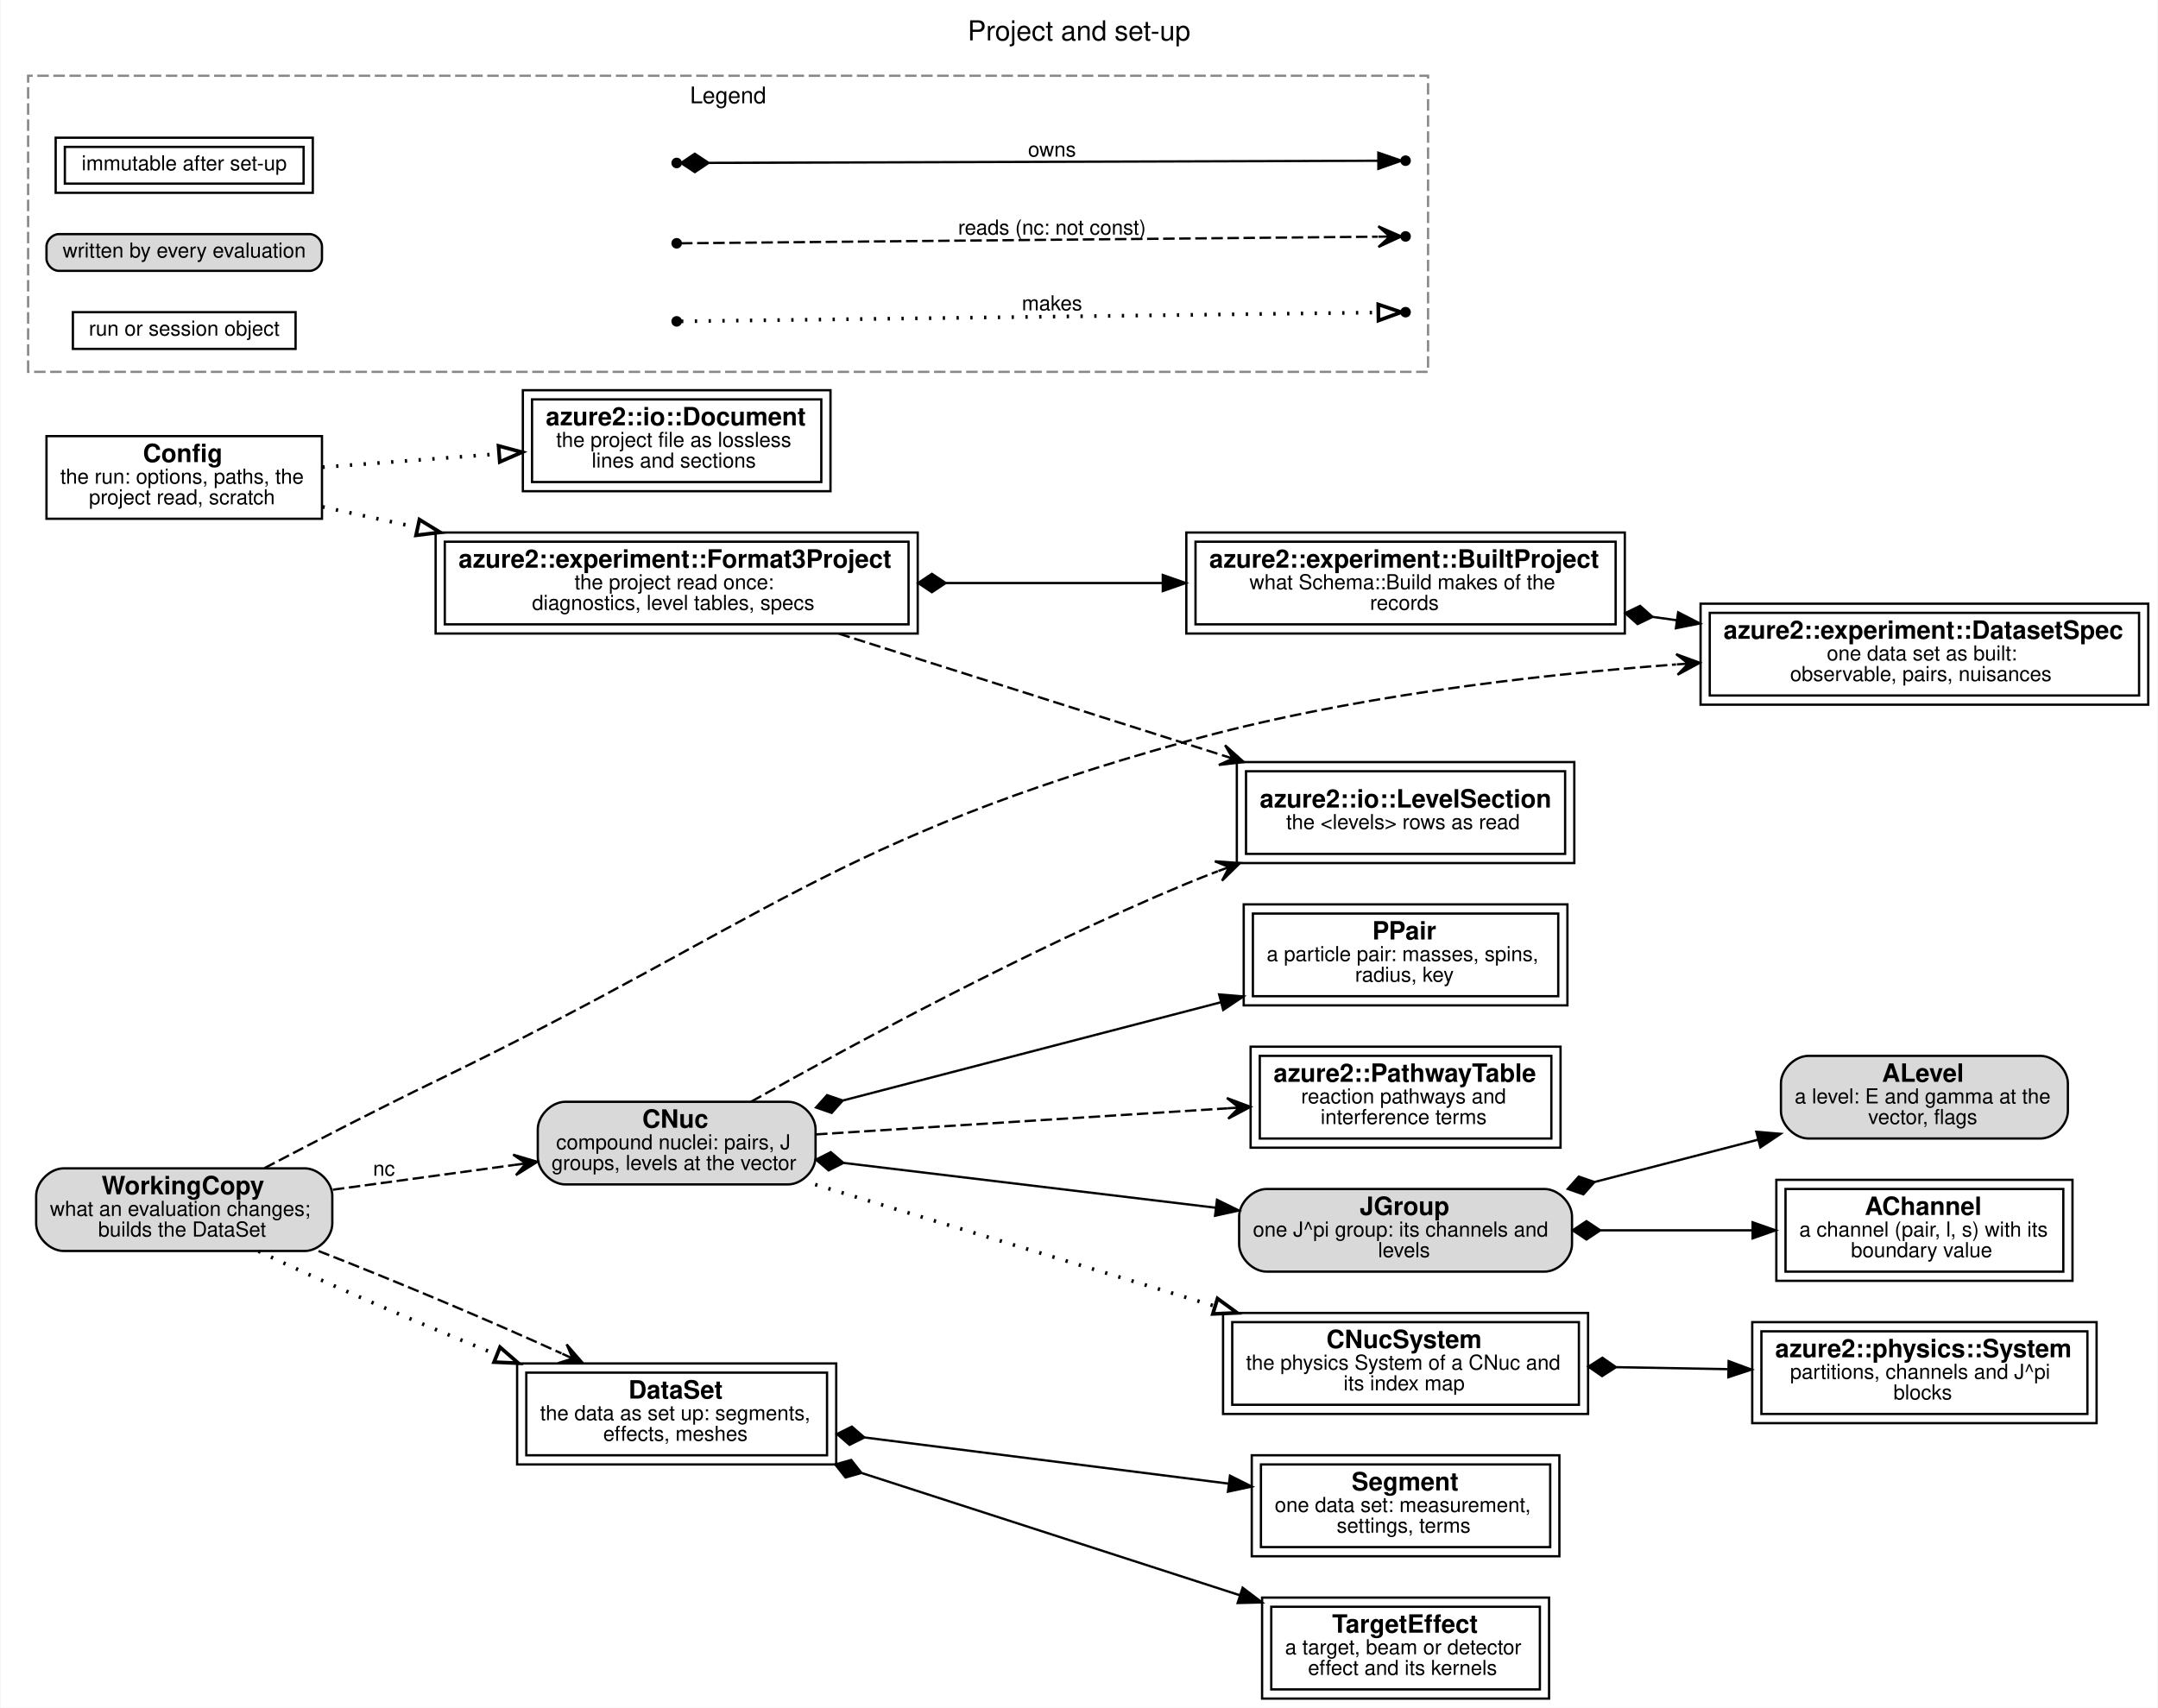
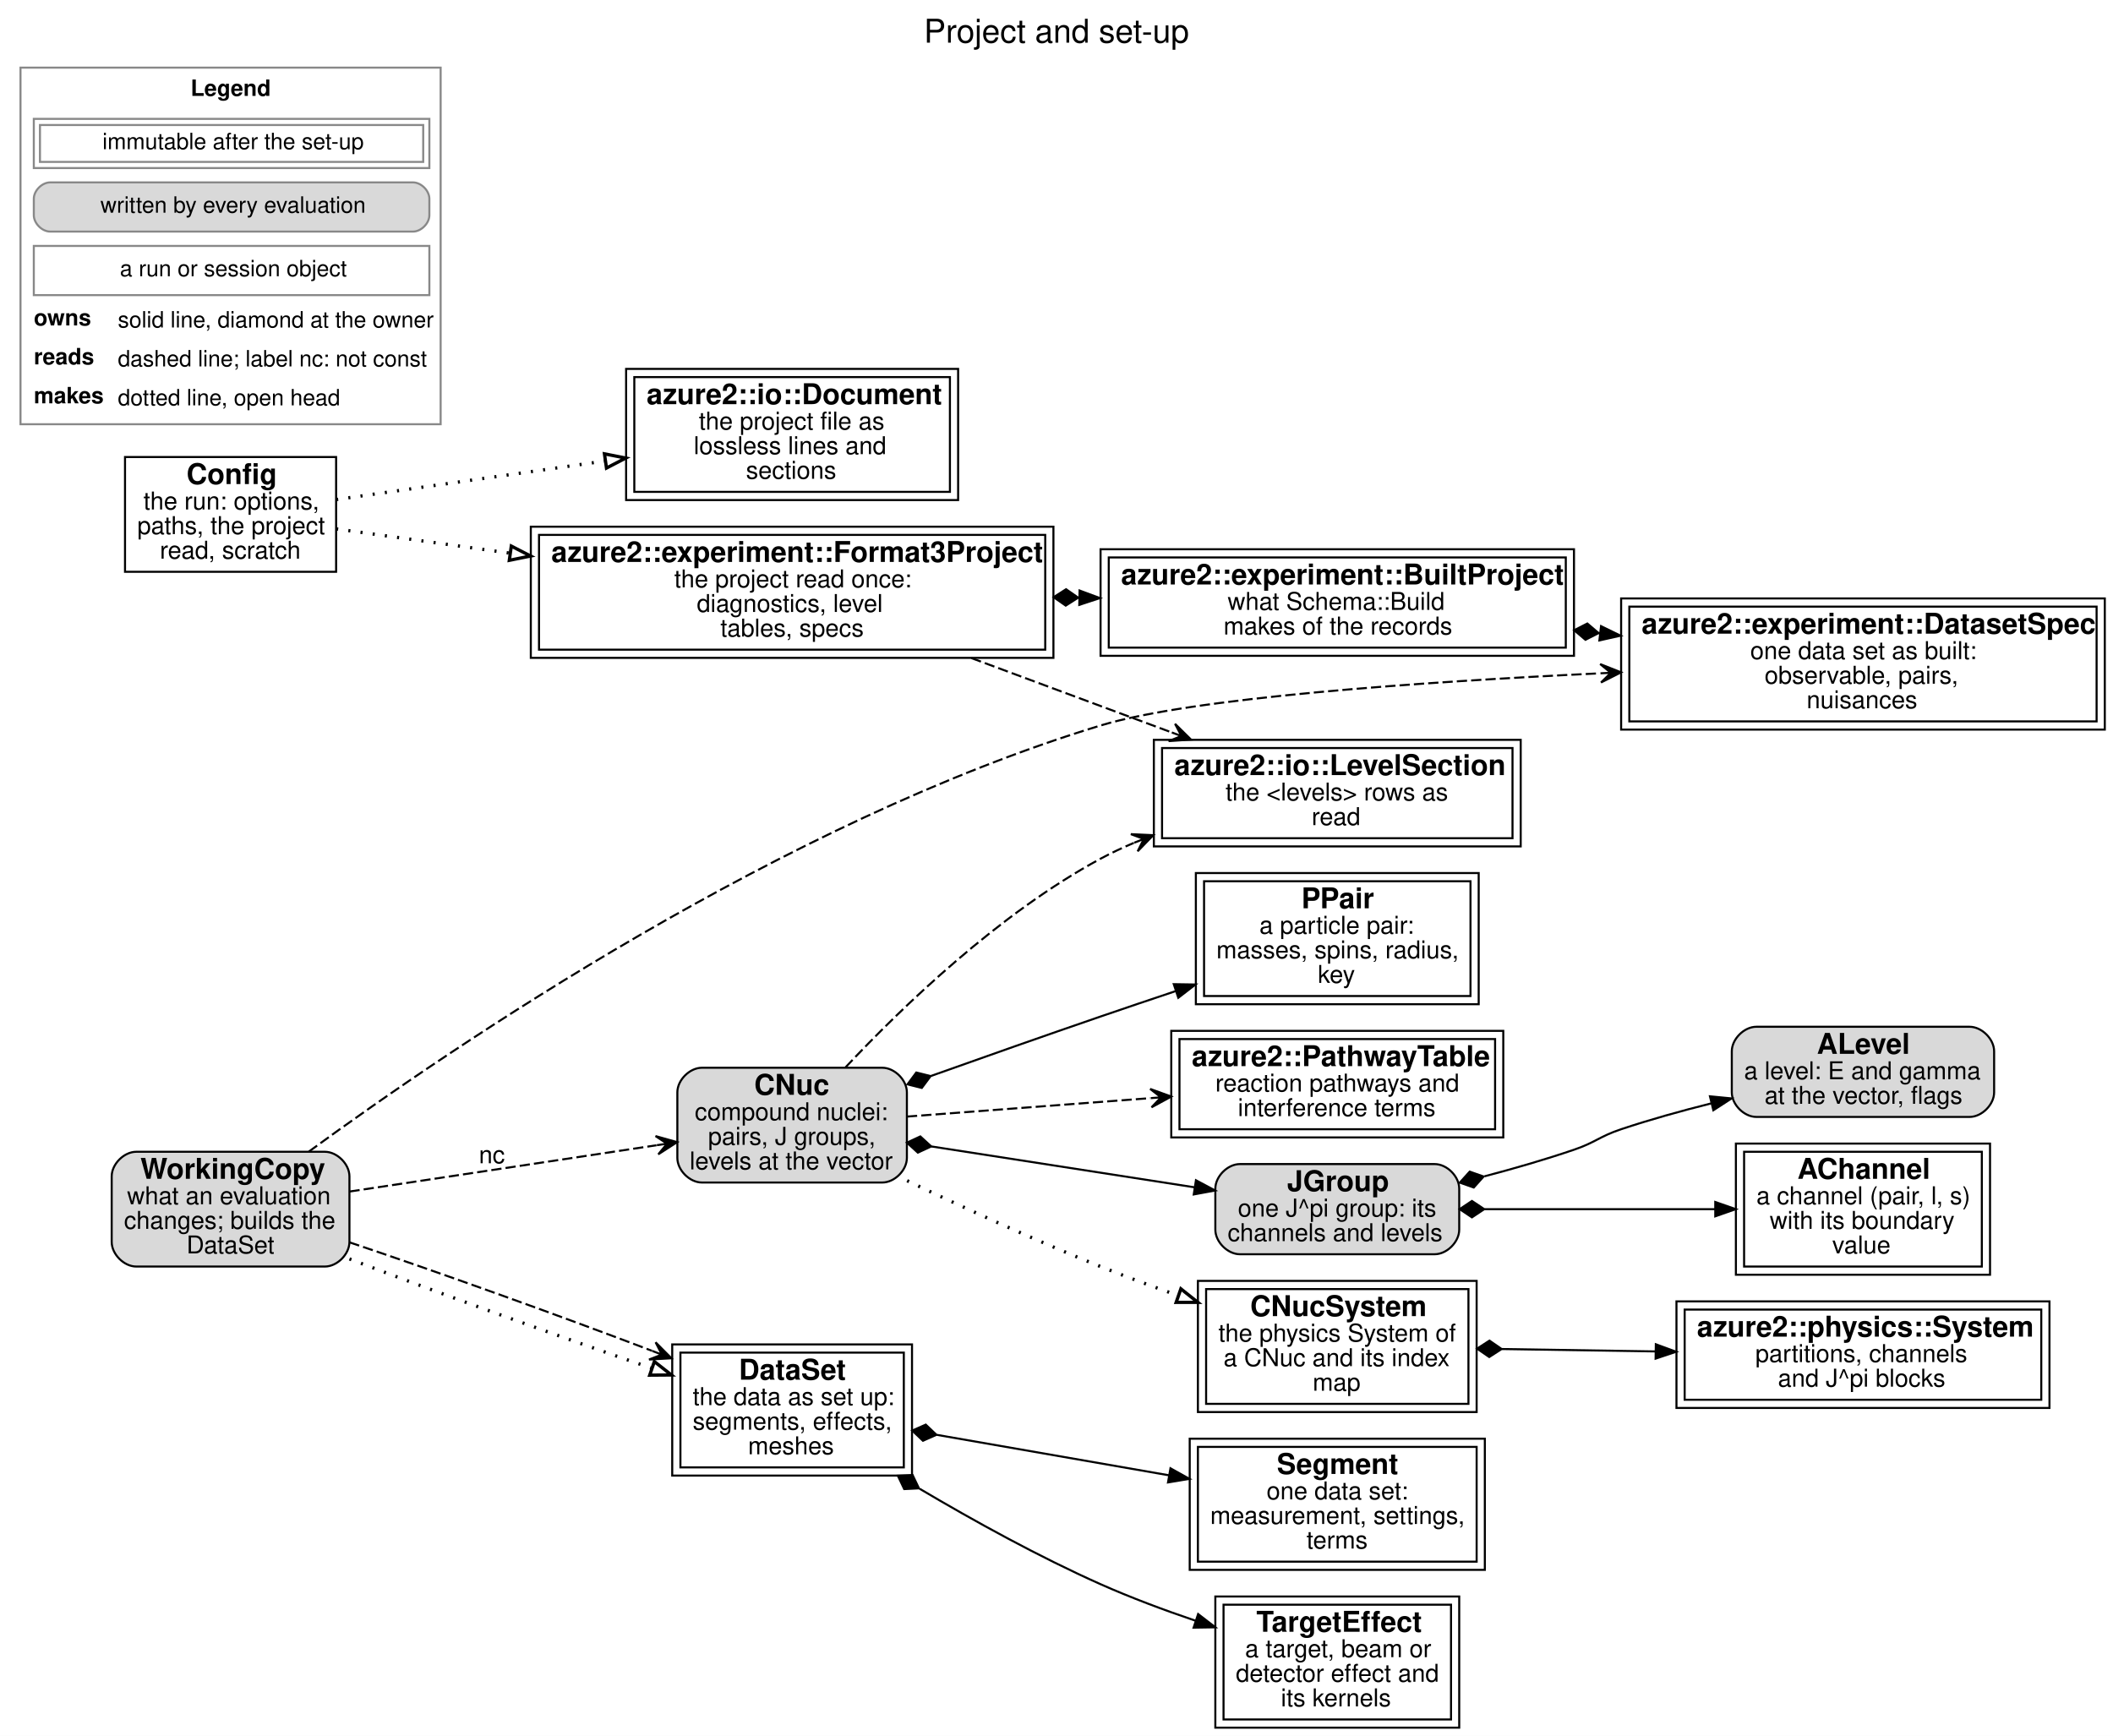
- <svg xmlns="http://www.w3.org/2000/svg" width="940pt" height="744pt" viewBox="0.00 0.00 939.50 744.00">
-   <g id="graph0" class="graph" transform="scale(1 1) rotate(0) translate(4 740)">
-     <polygon fill="white" stroke="transparent" points="-4,4 -4,-740 935.5,-740 935.5,4 -4,4" />
-     <text text-anchor="middle" x="465.75" y="-722.4" font-family="Helvetica" font-size="12.00">Project and set-up</text>
-     <g id="clust1" class="cluster">
-       <polygon fill="none" stroke="#888888" stroke-dasharray="5,2" points="8,-578 8,-707 617.8,-707 617.8,-578 8,-578" />
-       <text text-anchor="middle" x="312.9" y="-695" font-family="Helvetica" font-size="10.00">Legend</text>
-     </g>
+ <svg xmlns="http://www.w3.org/2000/svg" width="1031pt" height="847pt" viewBox="0.00 0.00 1031.00 847.00">
+   <g id="graph0" class="graph" transform="scale(1 1) rotate(0) translate(4 843)">
+     <polygon fill="white" stroke="transparent" points="-4,4 -4,-843 1027,-843 1027,4 -4,4" />
+     <text text-anchor="middle" x="511.5" y="-822.2" font-family="Helvetica" font-size="16.00">Project and set-up</text>
    <g id="node1" class="node">
-       <polygon fill="white" stroke="black" points="353.5,-566 227.5,-566 227.5,-530 353.5,-530 353.5,-566" />
-       <polygon fill="none" stroke="black" points="357.5,-570 223.5,-570 223.5,-526 357.5,-526 357.5,-570" />
-       <text text-anchor="start" x="233.5" y="-554.7" font-family="Helvetica" font-weight="bold" font-size="11.00">azure2::io::Document</text>
-       <text text-anchor="start" x="238" y="-545.3" font-family="Helvetica" font-size="9.00">the project file as lossless</text>
-       <text text-anchor="start" x="253.5" y="-536.3" font-family="Helvetica" font-size="9.00">lines and sections</text>
+       <polygon fill="white" stroke="black" points="459.5,-659 305.5,-659 305.5,-603 459.5,-603 459.5,-659" />
+       <polygon fill="none" stroke="black" points="463.5,-663 301.5,-663 301.5,-599 463.5,-599 463.5,-663" />
+       <text text-anchor="start" x="311.5" y="-645.8" font-family="Helvetica" font-weight="bold" font-size="14.00">azure2::io::Document</text>
+       <text text-anchor="start" x="337" y="-633.4" font-family="Helvetica" font-size="12.00">the project file as</text>
+       <text text-anchor="start" x="334.5" y="-621.4" font-family="Helvetica" font-size="12.00">lossless lines and</text>
+       <text text-anchor="start" x="360" y="-609.4" font-family="Helvetica" font-size="12.00">sections</text>
    </g>
    <g id="node2" class="node">
-       <polygon fill="white" stroke="black" points="677.5,-404 538.5,-404 538.5,-368 677.5,-368 677.5,-404" />
-       <polygon fill="none" stroke="black" points="681.5,-408 534.5,-408 534.5,-364 681.5,-364 681.5,-408" />
-       <text text-anchor="start" x="544.5" y="-388.2" font-family="Helvetica" font-weight="bold" font-size="11.00">azure2::io::LevelSection</text>
-       <text text-anchor="start" x="556" y="-378.8" font-family="Helvetica" font-size="9.00">the &lt;levels&gt; rows as read</text>
+       <polygon fill="white" stroke="black" points="734,-478 563,-478 563,-434 734,-434 734,-478" />
+       <polygon fill="none" stroke="black" points="738,-482 559,-482 559,-430 738,-430 738,-482" />
+       <text text-anchor="start" x="569" y="-464.8" font-family="Helvetica" font-weight="bold" font-size="14.00">azure2::io::LevelSection</text>
+       <text text-anchor="start" x="594" y="-452.4" font-family="Helvetica" font-size="12.00">the &lt;levels&gt; rows as</text>
+       <text text-anchor="start" x="636" y="-440.4" font-family="Helvetica" font-size="12.00">read</text>
    </g>
    <g id="node3" class="node">
-       <polygon fill="white" stroke="black" points="391.5,-504 189.5,-504 189.5,-468 391.5,-468 391.5,-504" />
-       <polygon fill="none" stroke="black" points="395.5,-508 185.5,-508 185.5,-464 395.5,-464 395.5,-508" />
-       <text text-anchor="start" x="195.5" y="-492.7" font-family="Helvetica" font-weight="bold" font-size="11.00">azure2::experiment::Format3Project</text>
-       <text text-anchor="start" x="246" y="-483.3" font-family="Helvetica" font-size="9.00">the project read once:</text>
-       <text text-anchor="start" x="227.5" y="-474.3" font-family="Helvetica" font-size="9.00">diagnostics, level tables, specs</text>
+       <polygon fill="white" stroke="black" points="506,-582 259,-582 259,-526 506,-526 506,-582" />
+       <polygon fill="none" stroke="black" points="510,-586 255,-586 255,-522 510,-522 510,-586" />
+       <text text-anchor="start" x="265" y="-568.8" font-family="Helvetica" font-weight="bold" font-size="14.00">azure2::experiment::Format3Project</text>
+       <text text-anchor="start" x="325" y="-556.4" font-family="Helvetica" font-size="12.00">the project read once:</text>
+       <text text-anchor="start" x="336" y="-544.4" font-family="Helvetica" font-size="12.00">diagnostics, level</text>
+       <text text-anchor="start" x="347.5" y="-532.4" font-family="Helvetica" font-size="12.00">tables, specs</text>
    </g>
    <g id="edge3" class="edge">
-       <path fill="none" stroke="black" stroke-dasharray="5,2" d="M361.13,-463.93C410.4,-448.31 476.55,-427.35 527.83,-411.09" />
-       <polygon fill="black" stroke="black" points="537.55,-408.01 529.38,-415.32 532.78,-409.52 528.02,-411.03 528.02,-411.03 528.02,-411.03 532.78,-409.52 526.66,-406.74 537.55,-408.01 537.55,-408.01" />
+       <path fill="none" stroke="black" stroke-dasharray="5,2" d="M469.94,-521.91C501.42,-510.23 536.85,-497.08 567.72,-485.61" />
+       <polygon fill="black" stroke="black" points="577.15,-482.12 569.34,-489.81 572.46,-483.86 567.77,-485.6 567.77,-485.6 567.77,-485.6 572.46,-483.86 566.21,-481.38 577.15,-482.12 577.15,-482.12" />
    </g>
    <g id="node4" class="node">
-       <polygon fill="white" stroke="black" points="699.5,-504 516.5,-504 516.5,-468 699.5,-468 699.5,-504" />
-       <polygon fill="none" stroke="black" points="703.5,-508 512.5,-508 512.5,-464 703.5,-464 703.5,-508" />
-       <text text-anchor="start" x="522.5" y="-492.7" font-family="Helvetica" font-weight="bold" font-size="11.00">azure2::experiment::BuiltProject</text>
-       <text text-anchor="start" x="540" y="-483.3" font-family="Helvetica" font-size="9.00">what Schema::Build makes of the</text>
-       <text text-anchor="start" x="592.5" y="-474.3" font-family="Helvetica" font-size="9.00">records</text>
+       <polygon fill="white" stroke="black" points="760,-571 537,-571 537,-527 760,-527 760,-571" />
+       <polygon fill="none" stroke="black" points="764,-575 533,-575 533,-523 764,-523 764,-575" />
+       <text text-anchor="start" x="543" y="-557.8" font-family="Helvetica" font-weight="bold" font-size="14.00">azure2::experiment::BuiltProject</text>
+       <text text-anchor="start" x="595" y="-545.4" font-family="Helvetica" font-size="12.00">what Schema::Build</text>
+       <text text-anchor="start" x="593" y="-533.4" font-family="Helvetica" font-size="12.00">makes of the records</text>
    </g>
    <g id="edge4" class="edge">
-       <path fill="none" stroke="black" d="M407.72,-486C438.63,-486 471.83,-486 502.1,-486" />
-       <polygon fill="black" stroke="black" points="407.68,-486 401.68,-490 395.68,-486 401.68,-482 407.68,-486" />
-       <polygon fill="black" stroke="black" points="502.25,-489.5 512.25,-486 502.25,-482.5 502.25,-489.5" />
+       <path fill="none" stroke="black" d="M522.11,-551.37C522.22,-551.37 522.33,-551.37 522.45,-551.37" />
+       <polygon fill="black" stroke="black" points="522.09,-551.38 516.16,-555.49 510.09,-551.6 516.01,-547.49 522.09,-551.38" />
+       <polygon fill="black" stroke="black" points="522.76,-554.86 532.69,-551.17 522.62,-547.86 522.76,-554.86" />
    </g>
    <g id="node5" class="node">
-       <polygon fill="white" stroke="black" points="927.5,-473 740.5,-473 740.5,-437 927.5,-437 927.5,-473" />
-       <polygon fill="none" stroke="black" points="931.5,-477 736.5,-477 736.5,-433 931.5,-433 931.5,-477" />
-       <text text-anchor="start" x="746.5" y="-461.7" font-family="Helvetica" font-weight="bold" font-size="11.00">azure2::experiment::DatasetSpec</text>
-       <text text-anchor="start" x="791.5" y="-452.3" font-family="Helvetica" font-size="9.00">one data set as built:</text>
-       <text text-anchor="start" x="775.5" y="-443.3" font-family="Helvetica" font-size="9.00">observable, pairs, nuisances</text>
+       <polygon fill="white" stroke="black" points="1019,-547 791,-547 791,-491 1019,-491 1019,-547" />
+       <polygon fill="none" stroke="black" points="1023,-551 787,-551 787,-487 1023,-487 1023,-551" />
+       <text text-anchor="start" x="797" y="-533.8" font-family="Helvetica" font-weight="bold" font-size="14.00">azure2::experiment::DatasetSpec</text>
+       <text text-anchor="start" x="850" y="-521.4" font-family="Helvetica" font-size="12.00">one data set as built:</text>
+       <text text-anchor="start" x="857" y="-509.4" font-family="Helvetica" font-size="12.00">observable, pairs,</text>
+       <text text-anchor="start" x="877.5" y="-497.4" font-family="Helvetica" font-size="12.00">nuisances</text>
    </g>
    <g id="edge5" class="edge">
-       <path fill="none" stroke="black" d="M715.58,-471.25C719.12,-470.76 722.67,-470.27 726.21,-469.78" />
-       <polygon fill="black" stroke="black" points="715.56,-471.25 710.16,-476.04 703.67,-472.9 709.07,-468.11 715.56,-471.25" />
-       <polygon fill="black" stroke="black" points="726.73,-473.24 736.16,-468.4 725.77,-466.31 726.73,-473.24" />
+       <path fill="none" stroke="black" d="M776.11,-534.08C776.33,-534.05 776.56,-534.02 776.78,-534" />
+       <polygon fill="black" stroke="black" points="776.01,-534.09 770.52,-538.76 764.09,-535.49 769.58,-530.82 776.01,-534.09" />
+       <polygon fill="black" stroke="black" points="777.2,-537.47 786.73,-532.82 776.39,-530.52 777.2,-537.47" />
    </g>
    <g id="node6" class="node">
-       <polygon fill="white" stroke="black" points="136,-550 16,-550 16,-514 136,-514 136,-550" />
-       <text text-anchor="start" x="58" y="-538.7" font-family="Helvetica" font-weight="bold" font-size="11.00">Config</text>
-       <text text-anchor="start" x="22" y="-529.3" font-family="Helvetica" font-size="9.00">the run: options, paths, the</text>
-       <text text-anchor="start" x="34.5" y="-520.3" font-family="Helvetica" font-size="9.00">project read, scratch</text>
+       <polygon fill="white" stroke="black" points="160,-620 57,-620 57,-564 160,-564 160,-620" />
+       <text text-anchor="start" x="87" y="-606.8" font-family="Helvetica" font-weight="bold" font-size="14.00">Config</text>
+       <text text-anchor="start" x="66" y="-594.4" font-family="Helvetica" font-size="12.00">the run: options,</text>
+       <text text-anchor="start" x="63" y="-582.4" font-family="Helvetica" font-size="12.00">paths, the project</text>
+       <text text-anchor="start" x="74" y="-570.4" font-family="Helvetica" font-size="12.00">read, scratch</text>
    </g>
    <g id="edge1" class="edge">
-       <path fill="none" stroke="black" stroke-width="1.6" stroke-dasharray="1,5" d="M136.19,-536.46C159.94,-538.24 187.61,-540.33 212.86,-542.23" />
-       <polygon fill="none" stroke="black" stroke-width="1.6" points="212.91,-545.74 223.15,-543 213.44,-538.76 212.91,-545.74" />
+       <path fill="none" stroke="black" stroke-width="1.6" stroke-dasharray="1,5" d="M160.02,-599.24C196.8,-604.52 247.59,-611.8 291.26,-618.06" />
+       <polygon fill="none" stroke="black" stroke-width="1.6" points="290.93,-621.55 301.32,-619.5 291.92,-614.62 290.93,-621.55" />
    </g>
    <g id="edge2" class="edge">
-       <path fill="none" stroke="black" stroke-width="1.6" stroke-dasharray="1,5" d="M136.19,-519.19C149.16,-516.38 163.31,-513.32 177.59,-510.23" />
-       <polygon fill="none" stroke="black" stroke-width="1.6" points="178.45,-513.62 187.49,-508.08 176.97,-506.78 178.45,-513.62" />
+       <path fill="none" stroke="black" stroke-width="1.6" stroke-dasharray="1,5" d="M160.02,-584.94C184.18,-581.57 214.38,-577.35 244.65,-573.12" />
+       <polygon fill="none" stroke="black" stroke-width="1.6" points="245.48,-576.54 254.9,-571.69 244.51,-569.6 245.48,-576.54" />
    </g>
    <g id="node7" class="node">
-       <path fill="#d9d9d9" stroke="black" d="M339,-260C339,-260 242,-260 242,-260 236,-260 230,-254 230,-248 230,-248 230,-236 230,-236 230,-230 236,-224 242,-224 242,-224 339,-224 339,-224 345,-224 351,-230 351,-236 351,-236 351,-248 351,-248 351,-254 345,-260 339,-260" />
-       <text text-anchor="start" x="275.5" y="-248.7" font-family="Helvetica" font-weight="bold" font-size="11.00">CNuc</text>
-       <text text-anchor="start" x="238" y="-239.3" font-family="Helvetica" font-size="9.00">compound nuclei: pairs, J</text>
-       <text text-anchor="start" x="236" y="-230.3" font-family="Helvetica" font-size="9.00">groups, levels at the vector</text>
+       <path fill="#d9d9d9" stroke="black" d="M426.5,-322C426.5,-322 338.5,-322 338.5,-322 332.5,-322 326.5,-316 326.5,-310 326.5,-310 326.5,-278 326.5,-278 326.5,-272 332.5,-266 338.5,-266 338.5,-266 426.5,-266 426.5,-266 432.5,-266 438.5,-272 438.5,-278 438.5,-278 438.5,-310 438.5,-310 438.5,-316 432.5,-322 426.5,-322" />
+       <text text-anchor="start" x="364" y="-308.8" font-family="Helvetica" font-weight="bold" font-size="14.00">CNuc</text>
+       <text text-anchor="start" x="335" y="-296.4" font-family="Helvetica" font-size="12.00">compound nuclei:</text>
+       <text text-anchor="start" x="341.5" y="-284.4" font-family="Helvetica" font-size="12.00">pairs, J groups,</text>
+       <text text-anchor="start" x="332.5" y="-272.4" font-family="Helvetica" font-size="12.00">levels at the vector</text>
    </g>
    <g id="edge6" class="edge">
-       <path fill="none" stroke="black" stroke-dasharray="5,2" d="M322.97,-260.07C365.18,-283.84 442.89,-325.99 512.5,-355 516.95,-356.85 521.55,-358.67 526.22,-360.44" />
-       <polygon fill="black" stroke="black" points="535.86,-363.99 524.93,-364.76 531.17,-362.26 526.48,-360.54 526.48,-360.54 526.48,-360.54 531.17,-362.26 528.04,-356.31 535.86,-363.99 535.86,-363.99" />
+       <path fill="none" stroke="black" stroke-dasharray="5,2" d="M408.56,-322.21C436.24,-351.7 483.49,-397.33 533,-424 538.18,-426.79 543.63,-429.36 549.22,-431.71" />
+       <polygon fill="black" stroke="black" points="558.73,-435.48 547.78,-435.98 554.09,-433.64 549.44,-431.8 549.44,-431.8 549.44,-431.8 554.09,-433.64 551.1,-427.62 558.73,-435.48 558.73,-435.48" />
    </g>
    <g id="node8" class="node">
-       <polygon fill="white" stroke="black" points="674.5,-342 541.5,-342 541.5,-306 674.5,-306 674.5,-342" />
-       <polygon fill="none" stroke="black" points="678.5,-346 537.5,-346 537.5,-302 678.5,-302 678.5,-346" />
-       <text text-anchor="start" x="593.5" y="-330.7" font-family="Helvetica" font-weight="bold" font-size="11.00">PPair</text>
-       <text text-anchor="start" x="547.5" y="-321.3" font-family="Helvetica" font-size="9.00">a particle pair: masses, spins,</text>
-       <text text-anchor="start" x="586" y="-312.3" font-family="Helvetica" font-size="9.00">radius, key</text>
+       <polygon fill="white" stroke="black" points="713.5,-413 583.5,-413 583.5,-357 713.5,-357 713.5,-413" />
+       <polygon fill="none" stroke="black" points="717.5,-417 579.5,-417 579.5,-353 717.5,-353 717.5,-417" />
+       <text text-anchor="start" x="631" y="-399.8" font-family="Helvetica" font-weight="bold" font-size="14.00">PPair</text>
+       <text text-anchor="start" x="610.5" y="-387.4" font-family="Helvetica" font-size="12.00">a particle pair:</text>
+       <text text-anchor="start" x="589.5" y="-375.4" font-family="Helvetica" font-size="12.00">masses, spins, radius,</text>
+       <text text-anchor="start" x="639" y="-363.4" font-family="Helvetica" font-size="12.00">key</text>
    </g>
    <g id="edge7" class="edge">
-       <path fill="none" stroke="black" d="M363.06,-260.6C411.99,-273.32 476.89,-290.18 527.44,-303.32" />
-       <polygon fill="black" stroke="black" points="362.83,-260.54 356.01,-262.9 351.21,-257.52 358.03,-255.16 362.83,-260.54" />
-       <polygon fill="black" stroke="black" points="526.8,-306.77 537.35,-305.9 528.56,-300 526.8,-306.77" />
+       <path fill="none" stroke="black" d="M450.33,-318.02C476.12,-327.2 505.9,-337.7 533,-347 544.8,-351.05 557.31,-355.27 569.56,-359.37" />
+       <polygon fill="black" stroke="black" points="450.09,-317.93 443.09,-319.68 438.78,-313.9 445.78,-312.15 450.09,-317.93" />
+       <polygon fill="black" stroke="black" points="568.72,-362.78 579.31,-362.62 570.93,-356.14 568.72,-362.78" />
    </g>
    <g id="node9" class="node">
-       <path fill="#d9d9d9" stroke="black" d="M668.5,-222C668.5,-222 547.5,-222 547.5,-222 541.5,-222 535.5,-216 535.5,-210 535.5,-210 535.5,-198 535.5,-198 535.5,-192 541.5,-186 547.5,-186 547.5,-186 668.5,-186 668.5,-186 674.5,-186 680.5,-192 680.5,-198 680.5,-198 680.5,-210 680.5,-210 680.5,-216 674.5,-222 668.5,-222" />
-       <text text-anchor="start" x="588" y="-210.7" font-family="Helvetica" font-weight="bold" font-size="11.00">JGroup</text>
-       <text text-anchor="start" x="541.5" y="-201.3" font-family="Helvetica" font-size="9.00">one J^pi group: its channels and</text>
-       <text text-anchor="start" x="596" y="-192.3" font-family="Helvetica" font-size="9.00">levels</text>
+       <path fill="#d9d9d9" stroke="black" d="M696,-275C696,-275 601,-275 601,-275 595,-275 589,-269 589,-263 589,-263 589,-243 589,-243 589,-237 595,-231 601,-231 601,-231 696,-231 696,-231 702,-231 708,-237 708,-243 708,-243 708,-263 708,-263 708,-269 702,-275 696,-275" />
+       <text text-anchor="start" x="624" y="-261.8" font-family="Helvetica" font-weight="bold" font-size="14.00">JGroup</text>
+       <text text-anchor="start" x="600" y="-249.4" font-family="Helvetica" font-size="12.00">one J^pi group: its</text>
+       <text text-anchor="start" x="595" y="-237.4" font-family="Helvetica" font-size="12.00">channels and levels</text>
    </g>
    <g id="edge8" class="edge">
-       <path fill="none" stroke="black" d="M363.24,-233.36C411.44,-227.55 475.05,-219.89 525.2,-213.85" />
-       <polygon fill="black" stroke="black" points="363.13,-233.37 357.65,-238.06 351.21,-234.81 356.69,-230.12 363.13,-233.37" />
-       <polygon fill="black" stroke="black" points="525.86,-217.3 535.37,-212.63 525.02,-210.35 525.86,-217.3" />
+       <path fill="none" stroke="black" d="M450.5,-283.59C489.76,-277.5 539.24,-269.81 578.8,-263.67" />
+       <polygon fill="black" stroke="black" points="450.38,-283.61 445.06,-288.49 438.52,-285.45 443.84,-280.58 450.38,-283.61" />
+       <polygon fill="black" stroke="black" points="579.54,-267.1 588.88,-262.1 578.47,-260.18 579.54,-267.1" />
    </g>
    <g id="node12" class="node">
-       <polygon fill="white" stroke="black" points="683.5,-164 532.5,-164 532.5,-128 683.5,-128 683.5,-164" />
-       <polygon fill="none" stroke="black" points="687.5,-168 528.5,-168 528.5,-124 687.5,-124 687.5,-168" />
-       <text text-anchor="start" x="573.5" y="-152.7" font-family="Helvetica" font-weight="bold" font-size="11.00">CNucSystem</text>
-       <text text-anchor="start" x="538.5" y="-143.3" font-family="Helvetica" font-size="9.00">the physics System of a CNuc and</text>
-       <text text-anchor="start" x="581" y="-134.3" font-family="Helvetica" font-size="9.00">its index map</text>
+       <polygon fill="white" stroke="black" points="712.5,-214 584.5,-214 584.5,-158 712.5,-158 712.5,-214" />
+       <polygon fill="none" stroke="black" points="716.5,-218 580.5,-218 580.5,-154 716.5,-154 716.5,-218" />
+       <text text-anchor="start" x="606" y="-200.8" font-family="Helvetica" font-weight="bold" font-size="14.00">CNucSystem</text>
+       <text text-anchor="start" x="590.5" y="-188.4" font-family="Helvetica" font-size="12.00">the physics System of</text>
+       <text text-anchor="start" x="593" y="-176.4" font-family="Helvetica" font-size="12.00">a CNuc and its index</text>
+       <text text-anchor="start" x="636.5" y="-164.4" font-family="Helvetica" font-size="12.00">map</text>
    </g>
    <g id="edge11" class="edge">
-       <path fill="none" stroke="black" stroke-width="1.6" stroke-dasharray="1,5" d="M350.84,-223.94C400.01,-208.98 470.42,-187.56 524.98,-170.96" />
-       <polygon fill="none" stroke="black" stroke-width="1.6" points="526.08,-174.28 534.63,-168.02 524.04,-167.58 526.08,-174.28" />
+       <path fill="none" stroke="black" stroke-width="1.6" stroke-dasharray="1,5" d="M438.63,-266.88C466.6,-253.56 501.28,-237.68 533,-225 545.12,-220.15 558.1,-215.36 570.82,-210.88" />
+       <polygon fill="none" stroke="black" stroke-width="1.6" points="572.18,-214.12 580.47,-207.52 569.88,-207.51 572.18,-214.12" />
    </g>
    <g id="node14" class="node">
-       <polygon fill="white" stroke="black" points="671.5,-280 544.5,-280 544.5,-244 671.5,-244 671.5,-280" />
-       <polygon fill="none" stroke="black" points="675.5,-284 540.5,-284 540.5,-240 675.5,-240 675.5,-284" />
-       <text text-anchor="start" x="550.5" y="-268.7" font-family="Helvetica" font-weight="bold" font-size="11.00">azure2::PathwayTable</text>
-       <text text-anchor="start" x="562.5" y="-259.3" font-family="Helvetica" font-size="9.00">reaction pathways and</text>
-       <text text-anchor="start" x="571" y="-250.3" font-family="Helvetica" font-size="9.00">interference terms</text>
+       <polygon fill="white" stroke="black" points="725.5,-336 571.5,-336 571.5,-292 725.5,-292 725.5,-336" />
+       <polygon fill="none" stroke="black" points="729.5,-340 567.5,-340 567.5,-288 729.5,-288 729.5,-340" />
+       <text text-anchor="start" x="577.5" y="-322.8" font-family="Helvetica" font-weight="bold" font-size="14.00">azure2::PathwayTable</text>
+       <text text-anchor="start" x="589" y="-310.4" font-family="Helvetica" font-size="12.00">reaction pathways and</text>
+       <text text-anchor="start" x="600" y="-298.4" font-family="Helvetica" font-size="12.00">interference terms</text>
    </g>
    <g id="edge13" class="edge">
-       <path fill="none" stroke="black" stroke-dasharray="5,2" d="M351.21,-245.79C402,-249.01 475.26,-253.65 530.37,-257.14" />
-       <polygon fill="black" stroke="black" points="540.44,-257.78 530.17,-261.64 535.45,-257.46 530.46,-257.15 530.46,-257.15 530.46,-257.15 535.45,-257.46 530.74,-252.66 540.44,-257.78 540.44,-257.78" />
+       <path fill="none" stroke="black" stroke-dasharray="5,2" d="M438.52,-298.17C472.86,-300.77 517.88,-304.18 557.33,-307.17" />
+       <polygon fill="black" stroke="black" points="567.5,-307.94 557.19,-311.67 562.51,-307.56 557.53,-307.18 557.53,-307.18 557.53,-307.18 562.51,-307.56 557.87,-302.7 567.5,-307.94 567.5,-307.94" />
    </g>
    <g id="node10" class="node">
-       <polygon fill="white" stroke="black" points="894.5,-222 773.5,-222 773.5,-186 894.5,-186 894.5,-222" />
-       <polygon fill="none" stroke="black" points="898.5,-226 769.5,-226 769.5,-182 898.5,-182 898.5,-226" />
-       <text text-anchor="start" x="808" y="-210.7" font-family="Helvetica" font-weight="bold" font-size="11.00">AChannel</text>
-       <text text-anchor="start" x="779.5" y="-201.3" font-family="Helvetica" font-size="9.00">a channel (pair, l, s) with its</text>
-       <text text-anchor="start" x="802" y="-192.3" font-family="Helvetica" font-size="9.00">boundary value</text>
+       <polygon fill="white" stroke="black" points="963,-281 847,-281 847,-225 963,-225 963,-281" />
+       <polygon fill="none" stroke="black" points="967,-285 843,-285 843,-221 967,-221 967,-285" />
+       <text text-anchor="start" x="873" y="-267.8" font-family="Helvetica" font-weight="bold" font-size="14.00">AChannel</text>
+       <text text-anchor="start" x="853" y="-255.4" font-family="Helvetica" font-size="12.00">a channel (pair, l, s)</text>
+       <text text-anchor="start" x="859.5" y="-243.4" font-family="Helvetica" font-size="12.00">with its boundary</text>
+       <text text-anchor="start" x="890" y="-231.4" font-family="Helvetica" font-size="12.00">value</text>
    </g>
    <g id="edge9" class="edge">
-       <path fill="none" stroke="black" d="M693,-204C714.67,-204 737.85,-204 758.98,-204" />
-       <polygon fill="black" stroke="black" points="692.8,-204 686.8,-208 680.8,-204 686.8,-200 692.8,-204" />
-       <polygon fill="black" stroke="black" points="759.17,-207.5 769.17,-204 759.17,-200.5 759.17,-207.5" />
+       <path fill="none" stroke="black" d="M720.39,-253C755.44,-253 797.65,-253 832.76,-253" />
+       <polygon fill="black" stroke="black" points="720.21,-253 714.21,-257 708.21,-253 714.21,-249 720.21,-253" />
+       <polygon fill="black" stroke="black" points="832.93,-256.5 842.93,-253 832.93,-249.5 832.93,-256.5" />
    </g>
    <g id="node11" class="node">
-       <path fill="#d9d9d9" stroke="black" d="M884.5,-280C884.5,-280 783.5,-280 783.5,-280 777.5,-280 771.5,-274 771.5,-268 771.5,-268 771.5,-256 771.5,-256 771.5,-250 777.5,-244 783.5,-244 783.5,-244 884.5,-244 884.5,-244 890.5,-244 896.5,-250 896.5,-256 896.5,-256 896.5,-268 896.5,-268 896.5,-274 890.5,-280 884.5,-280" />
-       <text text-anchor="start" x="815.5" y="-268.7" font-family="Helvetica" font-weight="bold" font-size="11.00">ALevel</text>
-       <text text-anchor="start" x="777.5" y="-259.3" font-family="Helvetica" font-size="9.00">a level: E and gamma at the</text>
-       <text text-anchor="start" x="809.5" y="-250.3" font-family="Helvetica" font-size="9.00">vector, flags</text>
+       <path fill="#d9d9d9" stroke="black" d="M957,-342C957,-342 853,-342 853,-342 847,-342 841,-336 841,-330 841,-330 841,-310 841,-310 841,-304 847,-298 853,-298 853,-298 957,-298 957,-298 963,-298 969,-304 969,-310 969,-310 969,-330 969,-330 969,-336 963,-342 957,-342" />
+       <text text-anchor="start" x="882.5" y="-328.8" font-family="Helvetica" font-weight="bold" font-size="14.00">ALevel</text>
+       <text text-anchor="start" x="847" y="-316.4" font-family="Helvetica" font-size="12.00">a level: E and gamma</text>
+       <text text-anchor="start" x="857" y="-304.4" font-family="Helvetica" font-size="12.00">at the vector, flags</text>
    </g>
    <g id="edge10" class="edge">
-       <path fill="none" stroke="black" d="M690.33,-225.06C713.62,-231.09 738.83,-237.62 761.49,-243.48" />
-       <polygon fill="black" stroke="black" points="690.26,-225.04 683.45,-227.41 678.65,-222.03 685.46,-219.67 690.26,-225.04" />
-       <polygon fill="black" stroke="black" points="760.8,-246.92 771.36,-246.04 762.56,-240.15 760.8,-246.92" />
+       <path fill="none" stroke="black" d="M720.35,-269.03C734.91,-272.86 750.05,-277.24 764,-282 774.55,-285.6 776.43,-288.47 787,-292 801,-296.68 816.19,-300.91 830.85,-304.58" />
+       <polygon fill="black" stroke="black" points="719.91,-268.92 713.11,-271.31 708.28,-265.95 715.09,-263.56 719.91,-268.92" />
+       <polygon fill="black" stroke="black" points="830.34,-308.06 840.89,-307.03 832,-301.26 830.34,-308.06" />
    </g>
    <g id="node13" class="node">
-       <polygon fill="white" stroke="black" points="905,-160 763,-160 763,-124 905,-124 905,-160" />
-       <polygon fill="none" stroke="black" points="909,-164 759,-164 759,-120 909,-120 909,-164" />
-       <text text-anchor="start" x="769" y="-148.7" font-family="Helvetica" font-weight="bold" font-size="11.00">azure2::physics::System</text>
-       <text text-anchor="start" x="775.5" y="-139.3" font-family="Helvetica" font-size="9.00">partitions, channels and J^pi</text>
-       <text text-anchor="start" x="820.5" y="-130.3" font-family="Helvetica" font-size="9.00">blocks</text>
+       <polygon fill="white" stroke="black" points="992,-204 818,-204 818,-160 992,-160 992,-204" />
+       <polygon fill="none" stroke="black" points="996,-208 814,-208 814,-156 996,-156 996,-208" />
+       <text text-anchor="start" x="824" y="-190.8" font-family="Helvetica" font-weight="bold" font-size="14.00">azure2::physics::System</text>
+       <text text-anchor="start" x="852.5" y="-178.4" font-family="Helvetica" font-size="12.00">partitions, channels</text>
+       <text text-anchor="start" x="863.5" y="-166.4" font-family="Helvetica" font-size="12.00">and J^pi blocks</text>
    </g>
    <g id="edge12" class="edge">
-       <path fill="none" stroke="black" d="M699.72,-144.38C715.78,-144.09 732.46,-143.8 748.35,-143.51" />
-       <polygon fill="black" stroke="black" points="699.66,-144.38 693.73,-148.49 687.66,-144.6 693.59,-140.49 699.66,-144.38" />
-       <polygon fill="black" stroke="black" points="748.73,-147.01 758.66,-143.33 748.6,-140.01 748.73,-147.01" />
+       <path fill="none" stroke="black" d="M728.83,-184.75C752.53,-184.38 778.83,-183.97 803.69,-183.58" />
+       <polygon fill="black" stroke="black" points="728.7,-184.76 722.76,-188.85 716.7,-184.94 722.64,-180.85 728.7,-184.76" />
+       <polygon fill="black" stroke="black" points="803.93,-187.07 813.87,-183.42 803.82,-180.07 803.93,-187.07" />
    </g>
    <g id="node15" class="node">
-       <polygon fill="white" stroke="black" points="356,-142 225,-142 225,-106 356,-106 356,-142" />
-       <polygon fill="none" stroke="black" points="360,-146 221,-146 221,-102 360,-102 360,-146" />
-       <text text-anchor="start" x="269.5" y="-130.7" font-family="Helvetica" font-weight="bold" font-size="11.00">DataSet</text>
-       <text text-anchor="start" x="231" y="-121.3" font-family="Helvetica" font-size="9.00">the data as set up: segments,</text>
-       <text text-anchor="start" x="258.5" y="-112.3" font-family="Helvetica" font-size="9.00">effects, meshes</text>
+       <polygon fill="white" stroke="black" points="437,-183 328,-183 328,-127 437,-127 437,-183" />
+       <polygon fill="none" stroke="black" points="441,-187 324,-187 324,-123 441,-123 441,-187" />
+       <text text-anchor="start" x="356.5" y="-169.8" font-family="Helvetica" font-weight="bold" font-size="14.00">DataSet</text>
+       <text text-anchor="start" x="334" y="-157.4" font-family="Helvetica" font-size="12.00">the data as set up:</text>
+       <text text-anchor="start" x="334" y="-145.4" font-family="Helvetica" font-size="12.00">segments, effects,</text>
+       <text text-anchor="start" x="361" y="-133.4" font-family="Helvetica" font-size="12.00">meshes</text>
    </g>
    <g id="node16" class="node">
-       <polygon fill="white" stroke="black" points="671,-102 545,-102 545,-66 671,-66 671,-102" />
-       <polygon fill="none" stroke="black" points="675,-106 541,-106 541,-62 675,-62 675,-106" />
-       <text text-anchor="start" x="584.5" y="-90.7" font-family="Helvetica" font-weight="bold" font-size="11.00">Segment</text>
-       <text text-anchor="start" x="551" y="-81.3" font-family="Helvetica" font-size="9.00">one data set: measurement,</text>
-       <text text-anchor="start" x="578" y="-72.3" font-family="Helvetica" font-size="9.00">settings, terms</text>
+       <polygon fill="white" stroke="black" points="716.5,-137 580.5,-137 580.5,-81 716.5,-81 716.5,-137" />
+       <polygon fill="none" stroke="black" points="720.5,-141 576.5,-141 576.5,-77 720.5,-77 720.5,-141" />
+       <text text-anchor="start" x="619" y="-123.8" font-family="Helvetica" font-weight="bold" font-size="14.00">Segment</text>
+       <text text-anchor="start" x="614" y="-111.4" font-family="Helvetica" font-size="12.00">one data set:</text>
+       <text text-anchor="start" x="586.5" y="-99.4" font-family="Helvetica" font-size="12.00">measurement, settings,</text>
+       <text text-anchor="start" x="633.5" y="-87.4" font-family="Helvetica" font-size="12.00">terms</text>
    </g>
    <g id="edge18" class="edge">
-       <path fill="none" stroke="black" d="M372.29,-113.76C421.13,-107.56 483.02,-99.72 530.99,-93.64" />
-       <polygon fill="black" stroke="black" points="372.25,-113.76 366.8,-118.48 360.35,-115.27 365.8,-110.55 372.25,-113.76" />
-       <polygon fill="black" stroke="black" points="531.52,-97.1 541,-92.37 530.64,-90.15 531.52,-97.1" />
+       <path fill="none" stroke="black" d="M453.12,-142.87C487.86,-136.82 530.1,-129.46 566.32,-123.15" />
+       <polygon fill="black" stroke="black" points="452.93,-142.9 447.71,-147.87 441.11,-144.96 446.33,-139.99 452.93,-142.9" />
+       <polygon fill="black" stroke="black" points="567.11,-126.56 576.36,-121.4 565.91,-119.66 567.11,-126.56" />
    </g>
    <g id="node17" class="node">
-       <polygon fill="white" stroke="black" points="666.5,-40 549.5,-40 549.5,-4 666.5,-4 666.5,-40" />
-       <polygon fill="none" stroke="black" points="670.5,-44 545.5,-44 545.5,0 670.5,0 670.5,-44" />
-       <text text-anchor="start" x="576" y="-28.7" font-family="Helvetica" font-weight="bold" font-size="11.00">TargetEffect</text>
-       <text text-anchor="start" x="555.5" y="-19.3" font-family="Helvetica" font-size="9.00">a target, beam or detector</text>
-       <text text-anchor="start" x="565.5" y="-10.3" font-family="Helvetica" font-size="9.00">effect and its kernels</text>
+       <polygon fill="white" stroke="black" points="704,-60 593,-60 593,-4 704,-4 704,-60" />
+       <polygon fill="none" stroke="black" points="708,-64 589,-64 589,0 708,0 708,-64" />
+       <text text-anchor="start" x="609" y="-46.8" font-family="Helvetica" font-weight="bold" font-size="14.00">TargetEffect</text>
+       <text text-anchor="start" x="603.5" y="-34.4" font-family="Helvetica" font-size="12.00">a target, beam or</text>
+       <text text-anchor="start" x="599" y="-22.4" font-family="Helvetica" font-size="12.00">detector effect and</text>
+       <text text-anchor="start" x="621" y="-10.4" font-family="Helvetica" font-size="12.00">its kernels</text>
    </g>
    <g id="edge19" class="edge">
-       <path fill="none" stroke="black" d="M371.19,-98.24C421.89,-81.85 486.96,-60.81 535.9,-44.99" />
-       <polygon fill="black" stroke="black" points="370.99,-98.3 366.51,-103.95 359.57,-101.99 364.05,-96.34 370.99,-98.3" />
-       <polygon fill="black" stroke="black" points="537.03,-48.3 545.46,-41.89 534.87,-41.64 537.03,-48.3" />
+       <path fill="none" stroke="black" d="M444.73,-116.57C471.25,-100.88 503.03,-83.34 533,-70 547.74,-63.44 563.97,-57.39 579.47,-52.13" />
+       <polygon fill="black" stroke="black" points="444.39,-116.77 441.29,-123.28 434.09,-122.93 437.19,-116.41 444.39,-116.77" />
+       <polygon fill="black" stroke="black" points="580.61,-55.44 589,-48.97 578.4,-48.8 580.61,-55.44" />
    </g>
    <g id="node18" class="node">
-       <path fill="#d9d9d9" stroke="black" d="M128.5,-231C128.5,-231 23.5,-231 23.5,-231 17.5,-231 11.5,-225 11.5,-219 11.5,-219 11.5,-207 11.5,-207 11.5,-201 17.5,-195 23.5,-195 23.5,-195 128.5,-195 128.5,-195 134.5,-195 140.5,-201 140.5,-207 140.5,-207 140.5,-219 140.5,-219 140.5,-225 134.5,-231 128.5,-231" />
-       <text text-anchor="start" x="40" y="-219.7" font-family="Helvetica" font-weight="bold" font-size="11.00">WorkingCopy</text>
-       <text text-anchor="start" x="17.5" y="-210.3" font-family="Helvetica" font-size="9.00">what an evaluation changes;</text>
-       <text text-anchor="start" x="38.5" y="-201.3" font-family="Helvetica" font-size="9.00">builds the DataSet</text>
+       <path fill="#d9d9d9" stroke="black" d="M154.5,-281C154.5,-281 62.5,-281 62.5,-281 56.5,-281 50.5,-275 50.5,-269 50.5,-269 50.5,-237 50.5,-237 50.5,-231 56.5,-225 62.5,-225 62.5,-225 154.5,-225 154.5,-225 160.5,-225 166.5,-231 166.5,-237 166.5,-237 166.5,-269 166.5,-269 166.5,-275 160.5,-281 154.5,-281" />
+       <text text-anchor="start" x="64.5" y="-267.8" font-family="Helvetica" font-weight="bold" font-size="14.00">WorkingCopy</text>
+       <text text-anchor="start" x="58" y="-255.4" font-family="Helvetica" font-size="12.00">what an evaluation</text>
+       <text text-anchor="start" x="56.5" y="-243.4" font-family="Helvetica" font-size="12.00">changes; builds the</text>
+       <text text-anchor="start" x="87" y="-231.4" font-family="Helvetica" font-size="12.00">DataSet</text>
    </g>
    <g id="edge14" class="edge">
-       <path fill="none" stroke="black" stroke-dasharray="5,2" d="M110.98,-231.11C132.25,-242.3 160.31,-256.81 185.5,-269 329.09,-338.49 358.82,-374.22 512.5,-417 582.04,-436.36 662.76,-445.86 725.79,-450.52" />
-       <polygon fill="black" stroke="black" points="736.15,-451.25 725.85,-455.03 731.16,-450.9 726.17,-450.54 726.17,-450.54 726.17,-450.54 731.16,-450.9 726.49,-446.05 736.15,-451.25 736.15,-451.25" />
+       <path fill="none" stroke="black" stroke-dasharray="5,2" d="M146.68,-281.08C217.46,-332.79 378.35,-442.09 533,-489 577.21,-502.41 687.78,-510.2 776.78,-514.46" />
+       <polygon fill="black" stroke="black" points="786.97,-514.94 776.77,-518.97 781.98,-514.71 776.98,-514.47 776.98,-514.47 776.98,-514.47 781.98,-514.71 777.19,-509.98 786.97,-514.94 786.97,-514.94" />
    </g>
    <g id="edge15" class="edge">
-       <path fill="none" stroke="black" stroke-dasharray="5,2" d="M140.76,-221.7C165.69,-225.1 194.36,-229.02 219.83,-232.49" />
-       <polygon fill="black" stroke="black" points="229.79,-233.85 219.27,-236.96 224.83,-233.17 219.88,-232.5 219.88,-232.5 219.88,-232.5 224.83,-233.17 220.49,-228.04 229.79,-233.85 229.79,-233.85" />
-       <text text-anchor="middle" x="163" y="-227.8" font-family="Helvetica" font-size="9.00"> nc</text>
+       <path fill="none" stroke="black" stroke-dasharray="5,2" d="M166.52,-261.59C210.26,-268.19 270.67,-277.29 316.32,-284.18" />
+       <polygon fill="black" stroke="black" points="326.41,-285.7 315.85,-288.66 321.47,-284.95 316.52,-284.21 316.52,-284.21 316.52,-284.21 321.47,-284.95 317.2,-279.76 326.41,-285.7 326.41,-285.7" />
+       <text text-anchor="middle" x="236" y="-275.4" font-family="Helvetica" font-size="12.00"> nc</text>
    </g>
    <g id="edge16" class="edge">
-       <path fill="none" stroke="black" stroke-width="1.6" stroke-dasharray="1,5" d="M108.36,-194.91C135.59,-181.88 176.19,-164.36 212.05,-149.91" />
-       <polygon fill="none" stroke="black" stroke-width="1.6" points="213.55,-153.08 221.54,-146.12 210.95,-146.58 213.55,-153.08" />
+       <path fill="none" stroke="black" stroke-width="1.6" stroke-dasharray="1,5" d="M166.52,-228.71C209.48,-212.3 268.53,-190.96 313.87,-175.42" />
+       <polygon fill="none" stroke="black" stroke-width="1.6" points="315.28,-178.63 323.62,-172.09 313.02,-172.01 315.28,-178.63" />
    </g>
    <g id="edge17" class="edge">
-       <path fill="none" stroke="black" stroke-dasharray="5,2" d="M134.51,-194.99C167.59,-182.12 208.72,-164.8 240.3,-150.4" />
-       <polygon fill="black" stroke="black" points="249.77,-146.04 242.57,-154.31 245.23,-148.13 240.69,-150.22 240.69,-150.22 240.69,-150.22 245.23,-148.13 238.81,-146.14 249.77,-146.04 249.77,-146.04" />
+       <path fill="none" stroke="black" stroke-dasharray="5,2" d="M166.52,-236.82C209.57,-222.41 268.77,-201.15 314.16,-183.87" />
+       <polygon fill="black" stroke="black" points="323.62,-180.24 315.89,-188.02 318.95,-182.03 314.28,-183.82 314.28,-183.82 314.28,-183.82 318.95,-182.03 312.67,-179.62 323.62,-180.24 323.62,-180.24" />
    </g>
    <g id="node19" class="node">
-       <polygon fill="white" stroke="black" points="128,-676 24,-676 24,-660 128,-660 128,-676" />
-       <polygon fill="none" stroke="black" points="132,-680 20,-680 20,-656 132,-656 132,-680" />
-       <text text-anchor="middle" x="76" y="-665.8" font-family="Helvetica" font-size="9.00">immutable after set-up</text>
-     </g>
-     <g id="node22" class="node">
-       <ellipse fill="black" stroke="black" cx="290.5" cy="-669" rx="1.8" ry="1.8" />
-     </g>
-     <g id="node20" class="node">
-       <path fill="#d9d9d9" stroke="black" d="M130.67,-638C130.67,-638 21.33,-638 21.33,-638 18.67,-638 16,-635.33 16,-632.67 16,-632.67 16,-627.33 16,-627.33 16,-624.67 18.67,-622 21.33,-622 21.33,-622 130.67,-622 130.67,-622 133.33,-622 136,-624.67 136,-627.33 136,-627.33 136,-632.67 136,-632.67 136,-635.33 133.33,-638 130.67,-638" />
-       <text text-anchor="middle" x="76" y="-627.8" font-family="Helvetica" font-size="9.00">written by every evaluation</text>
-     </g>
-     <g id="node24" class="node">
-       <ellipse fill="black" stroke="black" cx="290.5" cy="-634" rx="1.8" ry="1.8" />
-     </g>
-     <g id="node21" class="node">
-       <polygon fill="white" stroke="black" points="124.5,-604 27.5,-604 27.5,-588 124.5,-588 124.5,-604" />
-       <text text-anchor="middle" x="76" y="-593.8" font-family="Helvetica" font-size="9.00">run or session object</text>
-     </g>
-     <g id="node26" class="node">
-       <ellipse fill="black" stroke="black" cx="290.5" cy="-600" rx="1.8" ry="1.8" />
-     </g>
-     <g id="node23" class="node">
-       <ellipse fill="black" stroke="black" cx="608" cy="-670" rx="1.8" ry="1.8" />
-     </g>
-     <g id="edge20" class="edge">
-       <path fill="none" stroke="black" d="M304.62,-669.04C356.71,-669.21 548.34,-669.81 596.14,-669.97" />
-       <polygon fill="black" stroke="black" points="304.4,-669.04 298.39,-673.02 292.41,-669 298.42,-665.02 304.4,-669.04" />
-       <polygon fill="black" stroke="black" points="596.14,-673.47 606.15,-670 596.16,-666.47 596.14,-673.47" />
-       <text text-anchor="middle" x="454" y="-671.8" font-family="Helvetica" font-size="9.00"> owns</text>
-     </g>
-     <g id="node25" class="node">
-       <ellipse fill="black" stroke="black" cx="608" cy="-637" rx="1.8" ry="1.8" />
-     </g>
-     <g id="edge21" class="edge">
-       <path fill="none" stroke="black" stroke-dasharray="5,2" d="M292.41,-634.01C308.76,-634.16 541.83,-636.38 595.87,-636.89" />
-       <polygon fill="black" stroke="black" points="606.15,-636.99 596.11,-641.4 601.15,-636.94 596.15,-636.9 596.15,-636.9 596.15,-636.9 601.15,-636.94 596.19,-632.4 606.15,-636.99 606.15,-636.99" />
-       <text text-anchor="middle" x="454" y="-637.8" font-family="Helvetica" font-size="9.00"> reads (nc: not const)</text>
-     </g>
-     <g id="node27" class="node">
-       <ellipse fill="black" stroke="black" cx="608" cy="-604" rx="1.8" ry="1.8" />
-     </g>
-     <g id="edge22" class="edge">
-       <path fill="none" stroke="black" stroke-width="1.6" stroke-dasharray="1,5" d="M292.41,-600.01C308.76,-600.22 541.83,-603.17 595.87,-603.86" />
-       <polygon fill="none" stroke="black" stroke-width="1.6" points="596.11,-607.36 606.15,-603.99 596.2,-600.36 596.11,-607.36" />
-       <text text-anchor="middle" x="454" y="-604.8" font-family="Helvetica" font-size="9.00"> makes</text>
+       <text text-anchor="start" x="89" y="-796.2" font-family="Helvetica" font-weight="bold" font-size="11.00">Legend</text>
+       <polygon fill="none" stroke="#888888" points="15.5,-764 15.5,-782 202.5,-782 202.5,-764 15.5,-764" />
+       <text text-anchor="start" x="46" y="-770.2" font-family="Helvetica" font-size="11.00">immutable after the set-up</text>
+       <polygon fill="none" stroke="#888888" points="12.5,-761 12.5,-785 205.5,-785 205.5,-761 12.5,-761" />
+       <path fill="#d9d9d9" stroke="transparent" d="M20.5,-730C20.5,-730 197.5,-730 197.5,-730 201.5,-730 205.5,-734 205.5,-738 205.5,-738 205.5,-746 205.5,-746 205.5,-750 201.5,-754 197.5,-754 197.5,-754 20.5,-754 20.5,-754 16.5,-754 12.5,-750 12.5,-746 12.5,-746 12.5,-738 12.5,-738 12.5,-734 16.5,-730 20.5,-730" />
+       <text text-anchor="start" x="45" y="-739.2" font-family="Helvetica" font-size="11.00">written by every evaluation</text>
+       <path fill="none" stroke="#888888" d="M20.5,-730C20.5,-730 197.5,-730 197.5,-730 201.5,-730 205.5,-734 205.5,-738 205.5,-738 205.5,-746 205.5,-746 205.5,-750 201.5,-754 197.5,-754 197.5,-754 20.5,-754 20.5,-754 16.5,-754 12.5,-750 12.5,-746 12.5,-746 12.5,-738 12.5,-738 12.5,-734 16.5,-730 20.5,-730" />
+       <text text-anchor="start" x="54.5" y="-708.2" font-family="Helvetica" font-size="11.00">a run or session object</text>
+       <polygon fill="none" stroke="#888888" points="12.5,-699 12.5,-723 205.5,-723 205.5,-699 12.5,-699" />
+       <text text-anchor="start" x="12.5" y="-684.2" font-family="Helvetica" font-weight="bold" font-size="11.00">owns</text>
+       <text text-anchor="start" x="53.5" y="-683.2" font-family="Helvetica" font-size="11.00">solid line, diamond at the owner</text>
+       <text text-anchor="start" x="12.5" y="-665.2" font-family="Helvetica" font-weight="bold" font-size="11.00">reads</text>
+       <text text-anchor="start" x="53.5" y="-664.2" font-family="Helvetica" font-size="11.00">dashed line; label nc: not const</text>
+       <text text-anchor="start" x="12.5" y="-646.2" font-family="Helvetica" font-weight="bold" font-size="11.00">makes</text>
+       <text text-anchor="start" x="53.5" y="-645.2" font-family="Helvetica" font-size="11.00">dotted line, open head</text>
+       <polygon fill="none" stroke="#888888" points="6,-636 6,-810 211,-810 211,-636 6,-636" />
    </g>
  </g>
</svg>
